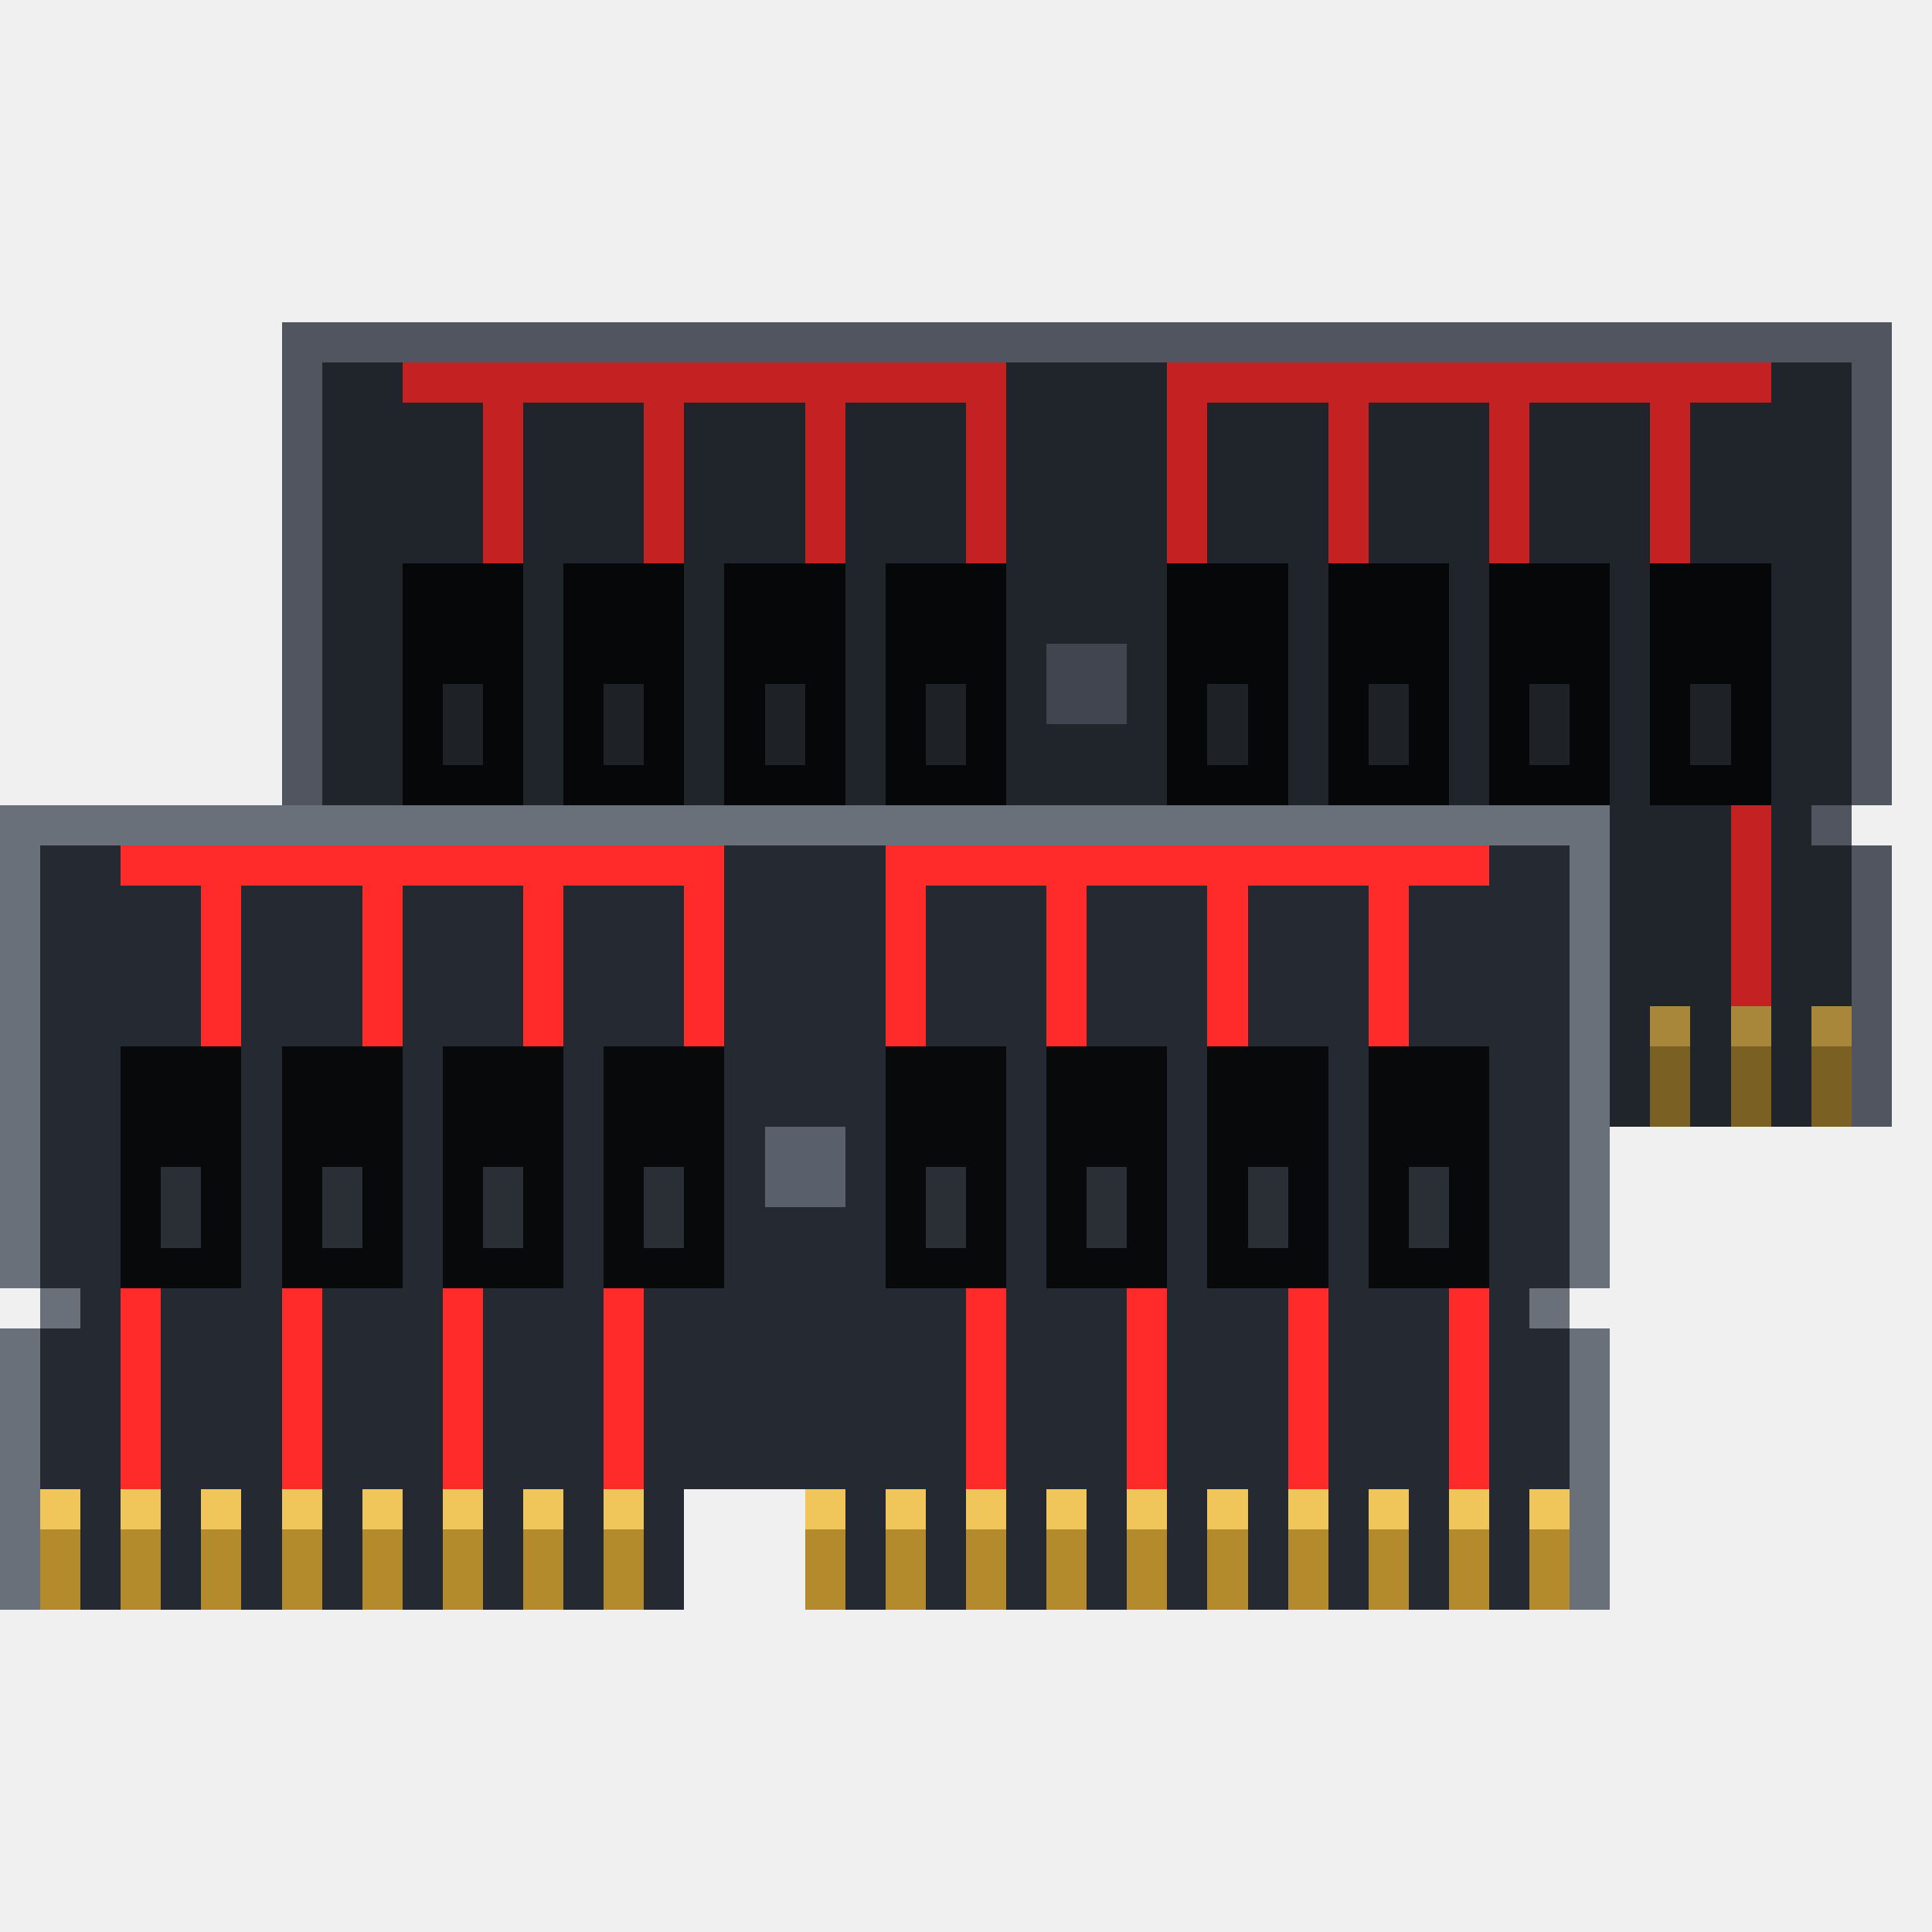
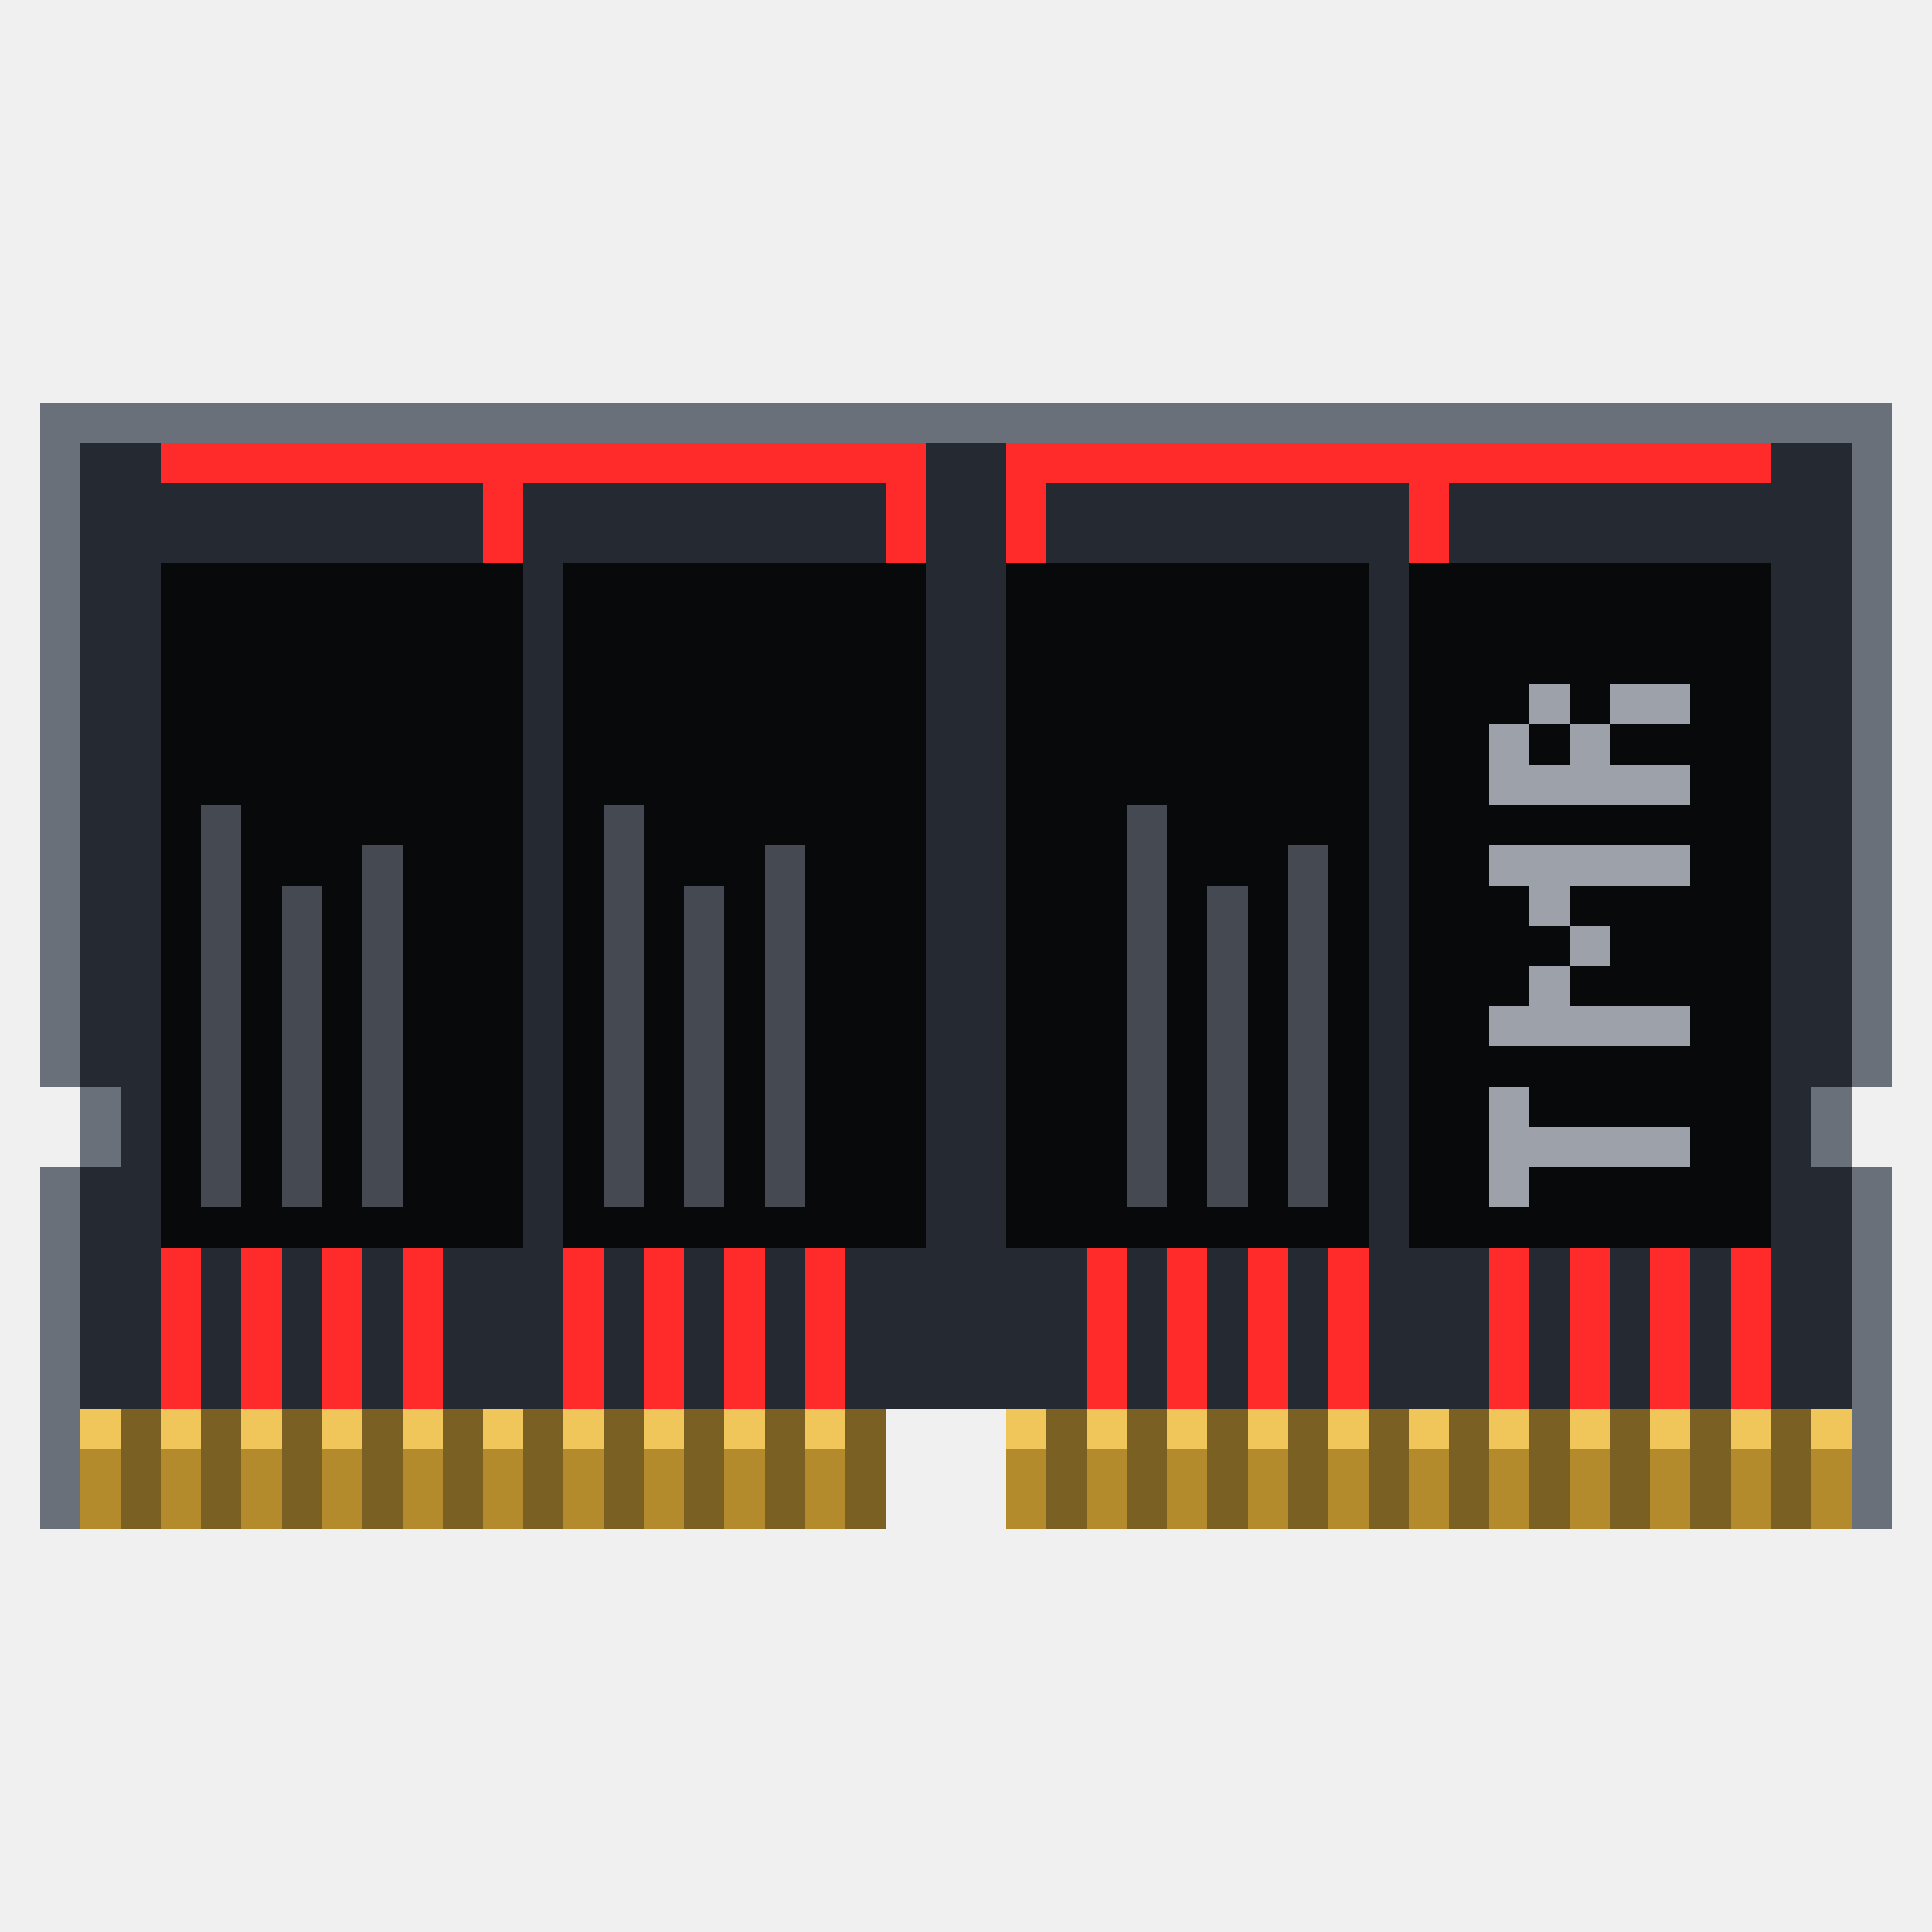
<svg xmlns="http://www.w3.org/2000/svg" viewBox="0 0 48 48" width="48" height="48" shape-rendering="crispEdges">
  <defs>
    <mask id="m48">
      <rect width="48" height="48" fill="#fff" />
-       <rect x="17" y="37" width="1" height="3" fill="#000" />
-       <rect x="18" y="37" width="1" height="3" fill="#000" />
-       <rect x="19" y="37" width="1" height="3" fill="#000" />
-       <rect x="46" y="20" width="1" height="1" fill="#000" />
-       <rect x="0" y="32" width="1" height="1" fill="#000" />
-       <rect x="39" y="32" width="1" height="1" fill="#000" />
+       <rect x="22" y="35" width="1" height="3" fill="#000" />
+       <rect x="23" y="35" width="1" height="3" fill="#000" />
+       <rect x="24" y="35" width="1" height="3" fill="#000" />
+       <rect x="1" y="27" width="1" height="2" fill="#000" />
+       <rect x="46" y="27" width="1" height="2" fill="#000" />
    </mask>
  </defs>
  <g mask="url(#m48)">
-     <rect x="7" y="8" width="40" height="17" fill="#50555f" />
-     <rect x="8" y="9" width="38" height="16" fill="#20242b" />
-     <rect x="7" y="25" width="40" height="3" fill="#20242b" />
-     <rect x="7" y="25" width="1" height="3" fill="#50555f" />
-     <rect x="46" y="25" width="1" height="3" fill="#50555f" />
-     <rect x="10" y="9" width="15" height="1" fill="#c42222" />
-     <rect x="29" y="9" width="15" height="1" fill="#c42222" />
-     <rect x="10" y="20" width="1" height="5" fill="#c42222" />
-     <rect x="14" y="20" width="1" height="5" fill="#c42222" />
-     <rect x="18" y="20" width="1" height="5" fill="#c42222" />
-     <rect x="22" y="20" width="1" height="5" fill="#c42222" />
-     <rect x="43" y="20" width="1" height="5" fill="#c42222" />
-     <rect x="39" y="20" width="1" height="5" fill="#c42222" />
-     <rect x="35" y="20" width="1" height="5" fill="#c42222" />
-     <rect x="31" y="20" width="1" height="5" fill="#c42222" />
-     <rect x="10" y="14" width="3" height="6" fill="#060708" />
-     <rect x="12" y="10" width="1" height="4" fill="#c42222" />
-     <rect x="11" y="17" width="1" height="2" fill="#1e2126" />
-     <rect x="14" y="14" width="3" height="6" fill="#060708" />
-     <rect x="16" y="10" width="1" height="4" fill="#c42222" />
-     <rect x="15" y="17" width="1" height="2" fill="#1e2126" />
-     <rect x="18" y="14" width="3" height="6" fill="#060708" />
-     <rect x="20" y="10" width="1" height="4" fill="#c42222" />
-     <rect x="19" y="17" width="1" height="2" fill="#1e2126" />
-     <rect x="22" y="14" width="3" height="6" fill="#060708" />
-     <rect x="24" y="10" width="1" height="4" fill="#c42222" />
-     <rect x="23" y="17" width="1" height="2" fill="#1e2126" />
-     <rect x="29" y="14" width="3" height="6" fill="#060708" />
-     <rect x="29" y="10" width="1" height="4" fill="#c42222" />
-     <rect x="30" y="17" width="1" height="2" fill="#1e2126" />
-     <rect x="33" y="14" width="3" height="6" fill="#060708" />
-     <rect x="33" y="10" width="1" height="4" fill="#c42222" />
-     <rect x="34" y="17" width="1" height="2" fill="#1e2126" />
-     <rect x="37" y="14" width="3" height="6" fill="#060708" />
-     <rect x="37" y="10" width="1" height="4" fill="#c42222" />
-     <rect x="38" y="17" width="1" height="2" fill="#1e2126" />
-     <rect x="41" y="14" width="3" height="6" fill="#060708" />
-     <rect x="41" y="10" width="1" height="4" fill="#c42222" />
-     <rect x="42" y="17" width="1" height="2" fill="#1e2126" />
-     <rect x="26" y="16" width="2" height="2" fill="#40454f" />
-     <rect x="8" y="25" width="1" height="1" fill="#a8873a" />
-     <rect x="8" y="26" width="1" height="2" fill="#7a6022" />
-     <rect x="10" y="25" width="1" height="1" fill="#a8873a" />
-     <rect x="10" y="26" width="1" height="2" fill="#7a6022" />
-     <rect x="12" y="25" width="1" height="1" fill="#a8873a" />
-     <rect x="12" y="26" width="1" height="2" fill="#7a6022" />
-     <rect x="14" y="25" width="1" height="1" fill="#a8873a" />
-     <rect x="14" y="26" width="1" height="2" fill="#7a6022" />
-     <rect x="16" y="25" width="1" height="1" fill="#a8873a" />
-     <rect x="16" y="26" width="1" height="2" fill="#7a6022" />
-     <rect x="18" y="25" width="1" height="1" fill="#a8873a" />
-     <rect x="18" y="26" width="1" height="2" fill="#7a6022" />
-     <rect x="20" y="25" width="1" height="1" fill="#a8873a" />
-     <rect x="20" y="26" width="1" height="2" fill="#7a6022" />
-     <rect x="22" y="25" width="1" height="1" fill="#a8873a" />
-     <rect x="22" y="26" width="1" height="2" fill="#7a6022" />
-     <rect x="27" y="25" width="1" height="1" fill="#a8873a" />
-     <rect x="27" y="26" width="1" height="2" fill="#7a6022" />
-     <rect x="29" y="25" width="1" height="1" fill="#a8873a" />
-     <rect x="29" y="26" width="1" height="2" fill="#7a6022" />
-     <rect x="31" y="25" width="1" height="1" fill="#a8873a" />
-     <rect x="31" y="26" width="1" height="2" fill="#7a6022" />
-     <rect x="33" y="25" width="1" height="1" fill="#a8873a" />
-     <rect x="33" y="26" width="1" height="2" fill="#7a6022" />
-     <rect x="35" y="25" width="1" height="1" fill="#a8873a" />
-     <rect x="35" y="26" width="1" height="2" fill="#7a6022" />
-     <rect x="37" y="25" width="1" height="1" fill="#a8873a" />
-     <rect x="37" y="26" width="1" height="2" fill="#7a6022" />
-     <rect x="39" y="25" width="1" height="1" fill="#a8873a" />
-     <rect x="39" y="26" width="1" height="2" fill="#7a6022" />
-     <rect x="41" y="25" width="1" height="1" fill="#a8873a" />
-     <rect x="41" y="26" width="1" height="2" fill="#7a6022" />
-     <rect x="43" y="25" width="1" height="1" fill="#a8873a" />
-     <rect x="43" y="26" width="1" height="2" fill="#7a6022" />
-     <rect x="45" y="25" width="1" height="1" fill="#a8873a" />
-     <rect x="45" y="26" width="1" height="2" fill="#7a6022" />
-     <rect x="45" y="20" width="1" height="1" fill="#50555f" />
-     <rect x="0" y="20" width="40" height="17" fill="#6a7079" />
-     <rect x="1" y="21" width="38" height="16" fill="#252a32" />
-     <rect x="0" y="37" width="40" height="3" fill="#252a32" />
-     <rect x="0" y="37" width="1" height="3" fill="#6a7079" />
-     <rect x="39" y="37" width="1" height="3" fill="#6a7079" />
-     <rect x="3" y="21" width="15" height="1" fill="#ff2a2a" />
-     <rect x="22" y="21" width="15" height="1" fill="#ff2a2a" />
-     <rect x="3" y="32" width="1" height="5" fill="#ff2a2a" />
-     <rect x="7" y="32" width="1" height="5" fill="#ff2a2a" />
-     <rect x="11" y="32" width="1" height="5" fill="#ff2a2a" />
-     <rect x="15" y="32" width="1" height="5" fill="#ff2a2a" />
-     <rect x="36" y="32" width="1" height="5" fill="#ff2a2a" />
-     <rect x="32" y="32" width="1" height="5" fill="#ff2a2a" />
-     <rect x="28" y="32" width="1" height="5" fill="#ff2a2a" />
-     <rect x="24" y="32" width="1" height="5" fill="#ff2a2a" />
-     <rect x="3" y="26" width="3" height="6" fill="#08090b" />
-     <rect x="5" y="22" width="1" height="4" fill="#ff2a2a" />
-     <rect x="4" y="29" width="1" height="2" fill="#2a2e35" />
-     <rect x="7" y="26" width="3" height="6" fill="#08090b" />
-     <rect x="9" y="22" width="1" height="4" fill="#ff2a2a" />
-     <rect x="8" y="29" width="1" height="2" fill="#2a2e35" />
-     <rect x="11" y="26" width="3" height="6" fill="#08090b" />
-     <rect x="13" y="22" width="1" height="4" fill="#ff2a2a" />
-     <rect x="12" y="29" width="1" height="2" fill="#2a2e35" />
-     <rect x="15" y="26" width="3" height="6" fill="#08090b" />
-     <rect x="17" y="22" width="1" height="4" fill="#ff2a2a" />
-     <rect x="16" y="29" width="1" height="2" fill="#2a2e35" />
-     <rect x="22" y="26" width="3" height="6" fill="#08090b" />
-     <rect x="22" y="22" width="1" height="4" fill="#ff2a2a" />
-     <rect x="23" y="29" width="1" height="2" fill="#2a2e35" />
-     <rect x="26" y="26" width="3" height="6" fill="#08090b" />
-     <rect x="26" y="22" width="1" height="4" fill="#ff2a2a" />
-     <rect x="27" y="29" width="1" height="2" fill="#2a2e35" />
-     <rect x="30" y="26" width="3" height="6" fill="#08090b" />
-     <rect x="30" y="22" width="1" height="4" fill="#ff2a2a" />
-     <rect x="31" y="29" width="1" height="2" fill="#2a2e35" />
-     <rect x="34" y="26" width="3" height="6" fill="#08090b" />
-     <rect x="34" y="22" width="1" height="4" fill="#ff2a2a" />
-     <rect x="35" y="29" width="1" height="2" fill="#2a2e35" />
-     <rect x="19" y="28" width="2" height="2" fill="#5a606b" />
-     <rect x="1" y="37" width="1" height="1" fill="#f0c65a" />
-     <rect x="1" y="38" width="1" height="2" fill="#b38a2c" />
-     <rect x="3" y="37" width="1" height="1" fill="#f0c65a" />
-     <rect x="3" y="38" width="1" height="2" fill="#b38a2c" />
-     <rect x="5" y="37" width="1" height="1" fill="#f0c65a" />
-     <rect x="5" y="38" width="1" height="2" fill="#b38a2c" />
-     <rect x="7" y="37" width="1" height="1" fill="#f0c65a" />
-     <rect x="7" y="38" width="1" height="2" fill="#b38a2c" />
-     <rect x="9" y="37" width="1" height="1" fill="#f0c65a" />
-     <rect x="9" y="38" width="1" height="2" fill="#b38a2c" />
-     <rect x="11" y="37" width="1" height="1" fill="#f0c65a" />
-     <rect x="11" y="38" width="1" height="2" fill="#b38a2c" />
-     <rect x="13" y="37" width="1" height="1" fill="#f0c65a" />
-     <rect x="13" y="38" width="1" height="2" fill="#b38a2c" />
-     <rect x="15" y="37" width="1" height="1" fill="#f0c65a" />
-     <rect x="15" y="38" width="1" height="2" fill="#b38a2c" />
-     <rect x="20" y="37" width="1" height="1" fill="#f0c65a" />
-     <rect x="20" y="38" width="1" height="2" fill="#b38a2c" />
-     <rect x="22" y="37" width="1" height="1" fill="#f0c65a" />
-     <rect x="22" y="38" width="1" height="2" fill="#b38a2c" />
-     <rect x="24" y="37" width="1" height="1" fill="#f0c65a" />
-     <rect x="24" y="38" width="1" height="2" fill="#b38a2c" />
-     <rect x="26" y="37" width="1" height="1" fill="#f0c65a" />
-     <rect x="26" y="38" width="1" height="2" fill="#b38a2c" />
-     <rect x="28" y="37" width="1" height="1" fill="#f0c65a" />
-     <rect x="28" y="38" width="1" height="2" fill="#b38a2c" />
-     <rect x="30" y="37" width="1" height="1" fill="#f0c65a" />
-     <rect x="30" y="38" width="1" height="2" fill="#b38a2c" />
-     <rect x="32" y="37" width="1" height="1" fill="#f0c65a" />
-     <rect x="32" y="38" width="1" height="2" fill="#b38a2c" />
-     <rect x="34" y="37" width="1" height="1" fill="#f0c65a" />
-     <rect x="34" y="38" width="1" height="2" fill="#b38a2c" />
-     <rect x="36" y="37" width="1" height="1" fill="#f0c65a" />
-     <rect x="36" y="38" width="1" height="2" fill="#b38a2c" />
-     <rect x="38" y="37" width="1" height="1" fill="#f0c65a" />
-     <rect x="38" y="38" width="1" height="2" fill="#b38a2c" />
-     <rect x="1" y="32" width="1" height="1" fill="#6a7079" />
-     <rect x="38" y="32" width="1" height="1" fill="#6a7079" />
+     <rect x="1" y="10" width="46" height="25" fill="#6a7079" />
+     <rect x="2" y="11" width="44" height="24" fill="#252a32" />
+     <rect x="1" y="35" width="46" height="3" fill="#252a32" />
+     <rect x="1" y="35" width="1" height="3" fill="#6a7079" />
+     <rect x="46" y="35" width="1" height="3" fill="#6a7079" />
+     <rect x="4" y="11" width="19" height="1" fill="#ff2a2a" />
+     <rect x="25" y="11" width="19" height="1" fill="#ff2a2a" />
+     <rect x="4" y="31" width="1" height="4" fill="#ff2a2a" />
+     <rect x="6" y="31" width="1" height="4" fill="#ff2a2a" />
+     <rect x="8" y="31" width="1" height="4" fill="#ff2a2a" />
+     <rect x="10" y="31" width="1" height="4" fill="#ff2a2a" />
+     <rect x="14" y="31" width="1" height="4" fill="#ff2a2a" />
+     <rect x="16" y="31" width="1" height="4" fill="#ff2a2a" />
+     <rect x="18" y="31" width="1" height="4" fill="#ff2a2a" />
+     <rect x="20" y="31" width="1" height="4" fill="#ff2a2a" />
+     <rect x="43" y="31" width="1" height="4" fill="#ff2a2a" />
+     <rect x="41" y="31" width="1" height="4" fill="#ff2a2a" />
+     <rect x="39" y="31" width="1" height="4" fill="#ff2a2a" />
+     <rect x="37" y="31" width="1" height="4" fill="#ff2a2a" />
+     <rect x="33" y="31" width="1" height="4" fill="#ff2a2a" />
+     <rect x="31" y="31" width="1" height="4" fill="#ff2a2a" />
+     <rect x="29" y="31" width="1" height="4" fill="#ff2a2a" />
+     <rect x="27" y="31" width="1" height="4" fill="#ff2a2a" />
+     <rect x="4" y="14" width="9" height="17" fill="#08090b" />
+     <rect x="12" y="12" width="1" height="2" fill="#ff2a2a" />
+     <rect x="5" y="20" width="1" height="10" fill="#454a52" />
+     <rect x="7" y="22" width="1" height="8" fill="#454a52" />
+     <rect x="9" y="21" width="1" height="9" fill="#454a52" />
+     <rect x="14" y="14" width="9" height="17" fill="#08090b" />
+     <rect x="22" y="12" width="1" height="2" fill="#ff2a2a" />
+     <rect x="15" y="20" width="1" height="10" fill="#454a52" />
+     <rect x="17" y="22" width="1" height="8" fill="#454a52" />
+     <rect x="19" y="21" width="1" height="9" fill="#454a52" />
+     <rect x="25" y="14" width="9" height="17" fill="#08090b" />
+     <rect x="25" y="12" width="1" height="2" fill="#ff2a2a" />
+     <rect x="32" y="21" width="1" height="9" fill="#454a52" />
+     <rect x="30" y="22" width="1" height="8" fill="#454a52" />
+     <rect x="28" y="20" width="1" height="10" fill="#454a52" />
+     <rect x="35" y="14" width="9" height="17" fill="#08090b" />
+     <rect x="35" y="12" width="1" height="2" fill="#ff2a2a" />
+     <rect x="37" y="29" width="1" height="1" fill="#9da1a9" />
+     <rect x="37" y="28" width="1" height="1" fill="#9da1a9" />
+     <rect x="37" y="27" width="1" height="1" fill="#9da1a9" />
+     <rect x="38" y="28" width="1" height="1" fill="#9da1a9" />
+     <rect x="39" y="28" width="1" height="1" fill="#9da1a9" />
+     <rect x="40" y="28" width="1" height="1" fill="#9da1a9" />
+     <rect x="41" y="28" width="1" height="1" fill="#9da1a9" />
+     <rect x="37" y="25" width="1" height="1" fill="#9da1a9" />
+     <rect x="37" y="21" width="1" height="1" fill="#9da1a9" />
+     <rect x="38" y="25" width="1" height="1" fill="#9da1a9" />
+     <rect x="38" y="24" width="1" height="1" fill="#9da1a9" />
+     <rect x="38" y="22" width="1" height="1" fill="#9da1a9" />
+     <rect x="38" y="21" width="1" height="1" fill="#9da1a9" />
+     <rect x="39" y="25" width="1" height="1" fill="#9da1a9" />
+     <rect x="39" y="23" width="1" height="1" fill="#9da1a9" />
+     <rect x="39" y="21" width="1" height="1" fill="#9da1a9" />
+     <rect x="40" y="25" width="1" height="1" fill="#9da1a9" />
+     <rect x="40" y="21" width="1" height="1" fill="#9da1a9" />
+     <rect x="41" y="25" width="1" height="1" fill="#9da1a9" />
+     <rect x="41" y="21" width="1" height="1" fill="#9da1a9" />
+     <rect x="37" y="19" width="1" height="1" fill="#9da1a9" />
+     <rect x="37" y="18" width="1" height="1" fill="#9da1a9" />
+     <rect x="38" y="19" width="1" height="1" fill="#9da1a9" />
+     <rect x="38" y="17" width="1" height="1" fill="#9da1a9" />
+     <rect x="39" y="19" width="1" height="1" fill="#9da1a9" />
+     <rect x="39" y="18" width="1" height="1" fill="#9da1a9" />
+     <rect x="40" y="19" width="1" height="1" fill="#9da1a9" />
+     <rect x="40" y="17" width="1" height="1" fill="#9da1a9" />
+     <rect x="41" y="19" width="1" height="1" fill="#9da1a9" />
+     <rect x="41" y="17" width="1" height="1" fill="#9da1a9" />
+     <rect x="2" y="35" width="44" height="3" fill="#7a6022" />
+     <rect x="2" y="35" width="1" height="1" fill="#f0c65a" />
+     <rect x="2" y="36" width="1" height="2" fill="#b38a2c" />
+     <rect x="4" y="35" width="1" height="1" fill="#f0c65a" />
+     <rect x="4" y="36" width="1" height="2" fill="#b38a2c" />
+     <rect x="6" y="35" width="1" height="1" fill="#f0c65a" />
+     <rect x="6" y="36" width="1" height="2" fill="#b38a2c" />
+     <rect x="8" y="35" width="1" height="1" fill="#f0c65a" />
+     <rect x="8" y="36" width="1" height="2" fill="#b38a2c" />
+     <rect x="10" y="35" width="1" height="1" fill="#f0c65a" />
+     <rect x="10" y="36" width="1" height="2" fill="#b38a2c" />
+     <rect x="12" y="35" width="1" height="1" fill="#f0c65a" />
+     <rect x="12" y="36" width="1" height="2" fill="#b38a2c" />
+     <rect x="14" y="35" width="1" height="1" fill="#f0c65a" />
+     <rect x="14" y="36" width="1" height="2" fill="#b38a2c" />
+     <rect x="16" y="35" width="1" height="1" fill="#f0c65a" />
+     <rect x="16" y="36" width="1" height="2" fill="#b38a2c" />
+     <rect x="18" y="35" width="1" height="1" fill="#f0c65a" />
+     <rect x="18" y="36" width="1" height="2" fill="#b38a2c" />
+     <rect x="20" y="35" width="1" height="1" fill="#f0c65a" />
+     <rect x="20" y="36" width="1" height="2" fill="#b38a2c" />
+     <rect x="25" y="35" width="1" height="1" fill="#f0c65a" />
+     <rect x="25" y="36" width="1" height="2" fill="#b38a2c" />
+     <rect x="27" y="35" width="1" height="1" fill="#f0c65a" />
+     <rect x="27" y="36" width="1" height="2" fill="#b38a2c" />
+     <rect x="29" y="35" width="1" height="1" fill="#f0c65a" />
+     <rect x="29" y="36" width="1" height="2" fill="#b38a2c" />
+     <rect x="31" y="35" width="1" height="1" fill="#f0c65a" />
+     <rect x="31" y="36" width="1" height="2" fill="#b38a2c" />
+     <rect x="33" y="35" width="1" height="1" fill="#f0c65a" />
+     <rect x="33" y="36" width="1" height="2" fill="#b38a2c" />
+     <rect x="35" y="35" width="1" height="1" fill="#f0c65a" />
+     <rect x="35" y="36" width="1" height="2" fill="#b38a2c" />
+     <rect x="37" y="35" width="1" height="1" fill="#f0c65a" />
+     <rect x="37" y="36" width="1" height="2" fill="#b38a2c" />
+     <rect x="39" y="35" width="1" height="1" fill="#f0c65a" />
+     <rect x="39" y="36" width="1" height="2" fill="#b38a2c" />
+     <rect x="41" y="35" width="1" height="1" fill="#f0c65a" />
+     <rect x="41" y="36" width="1" height="2" fill="#b38a2c" />
+     <rect x="43" y="35" width="1" height="1" fill="#f0c65a" />
+     <rect x="43" y="36" width="1" height="2" fill="#b38a2c" />
+     <rect x="45" y="35" width="1" height="1" fill="#f0c65a" />
+     <rect x="45" y="36" width="1" height="2" fill="#b38a2c" />
+     <rect x="2" y="27" width="1" height="2" fill="#6a7079" />
+     <rect x="45" y="27" width="1" height="2" fill="#6a7079" />
  </g>
</svg>
